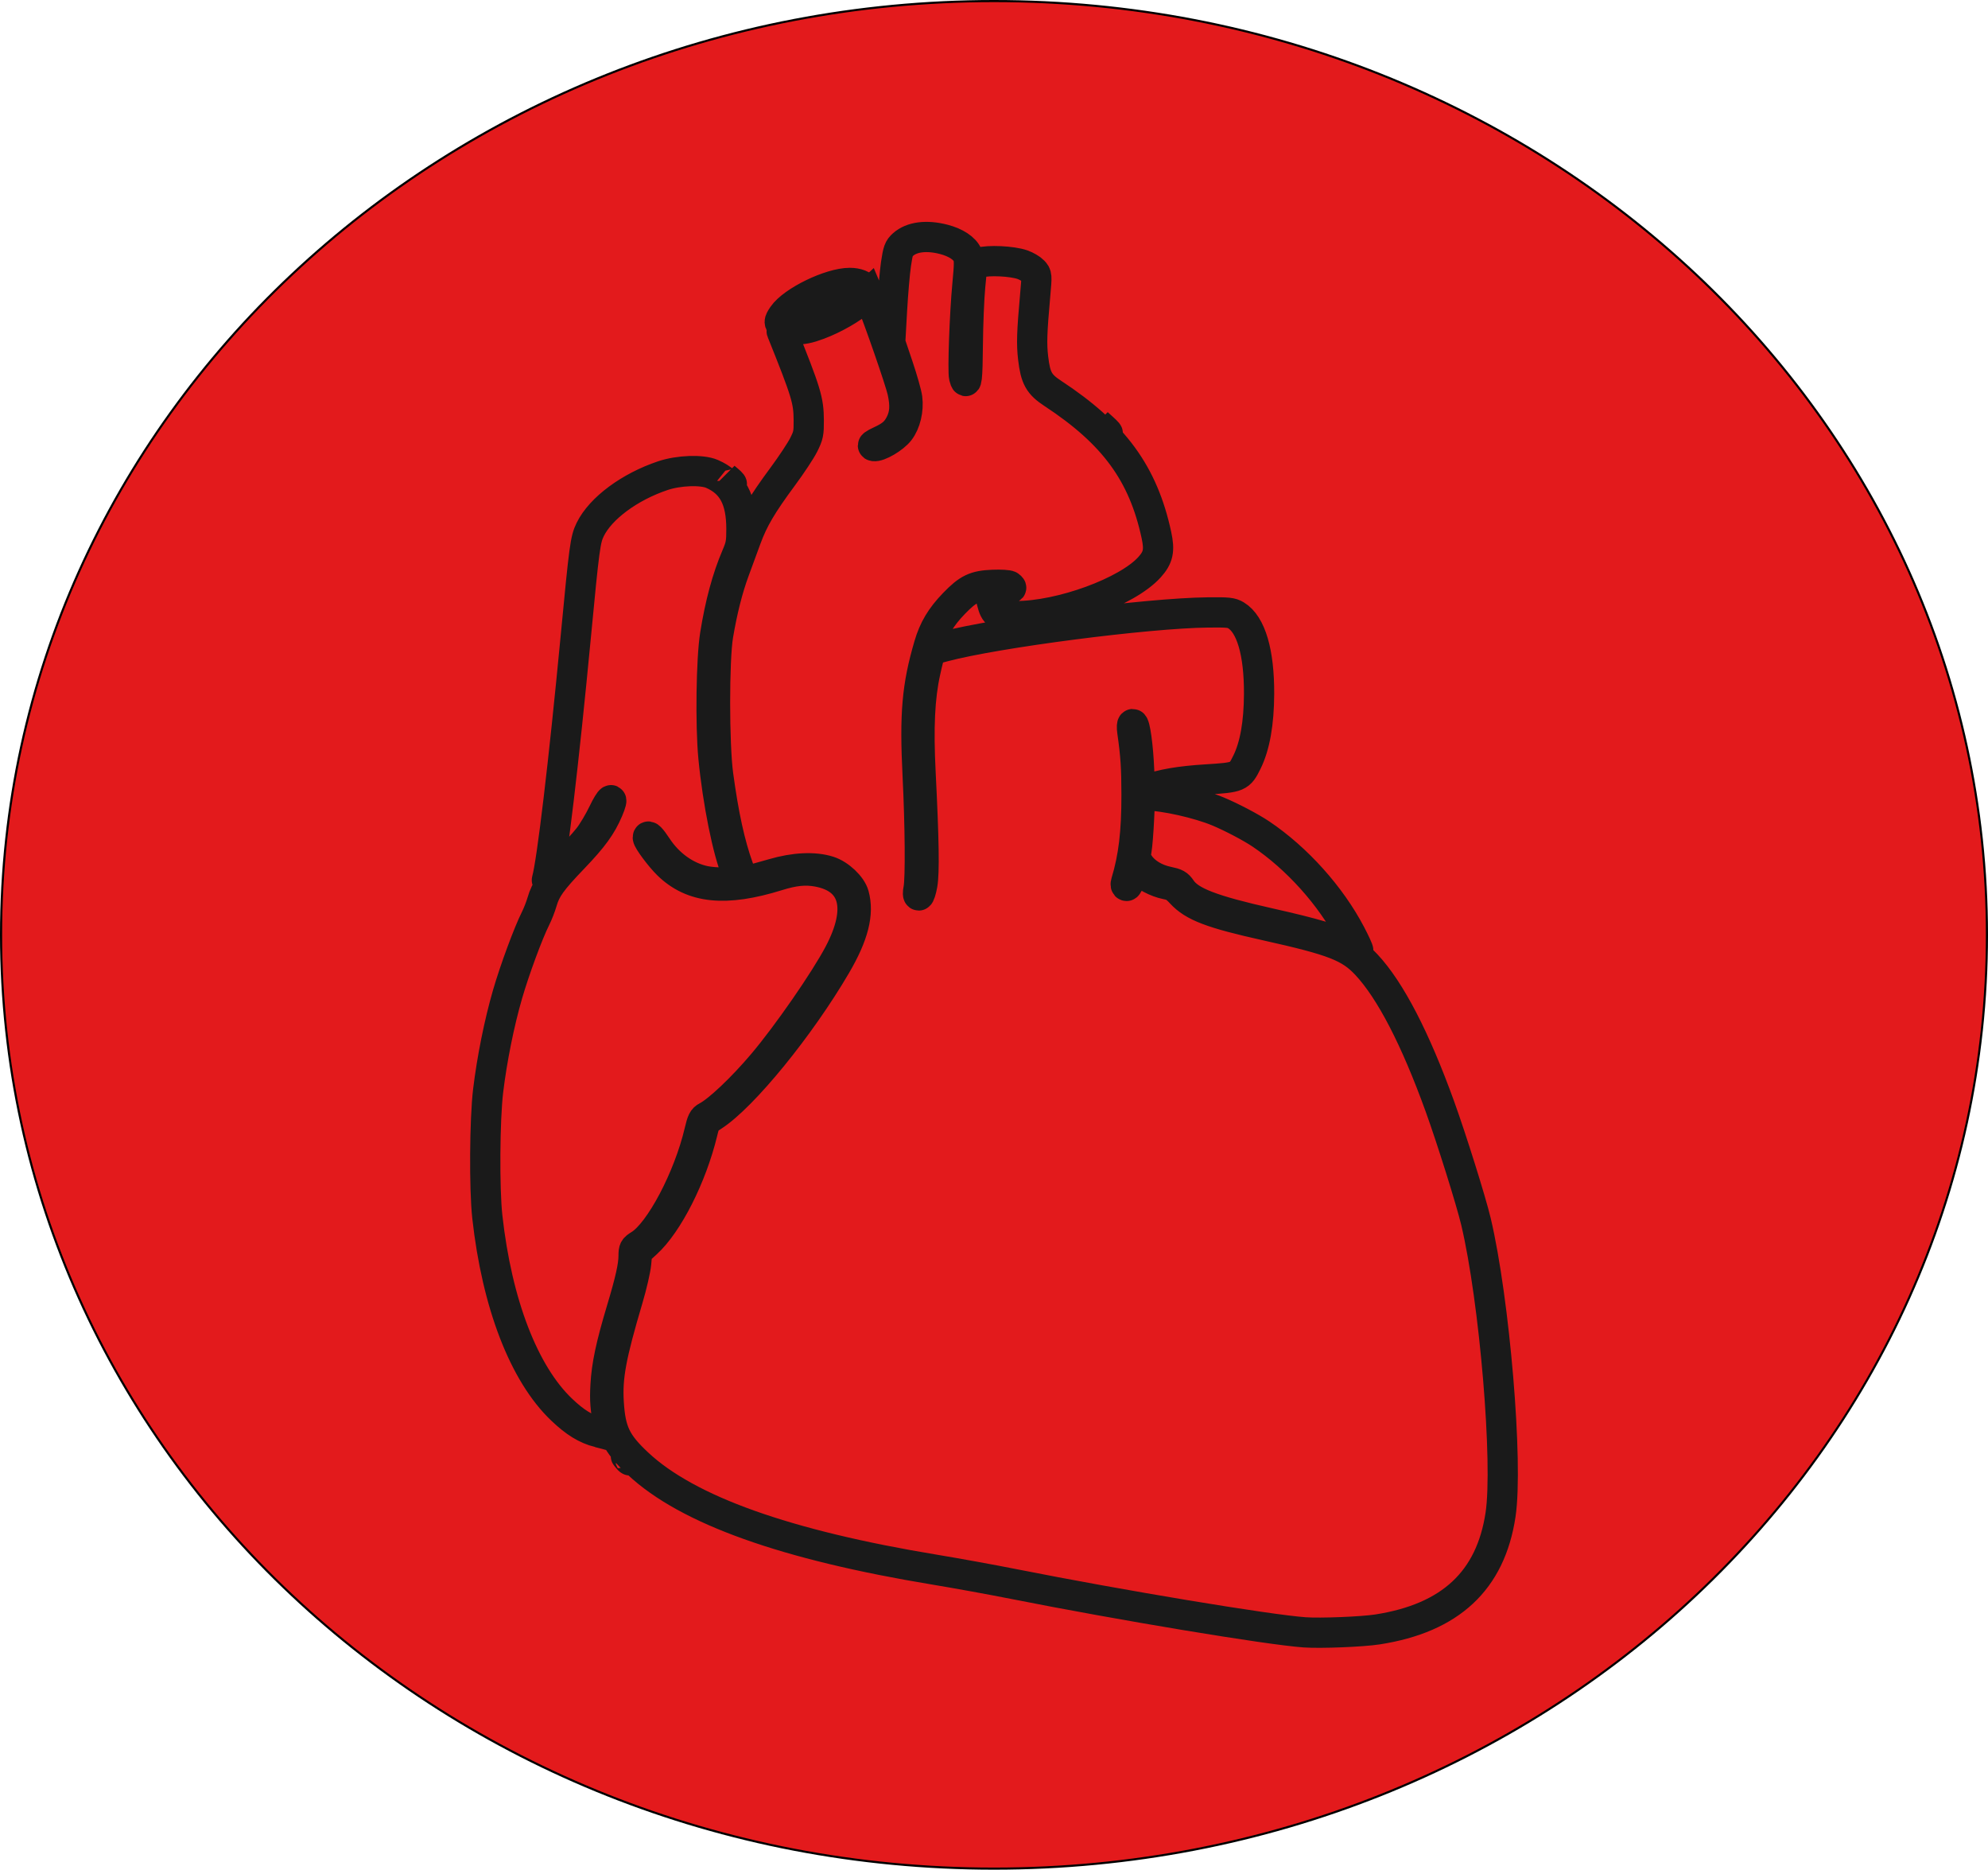
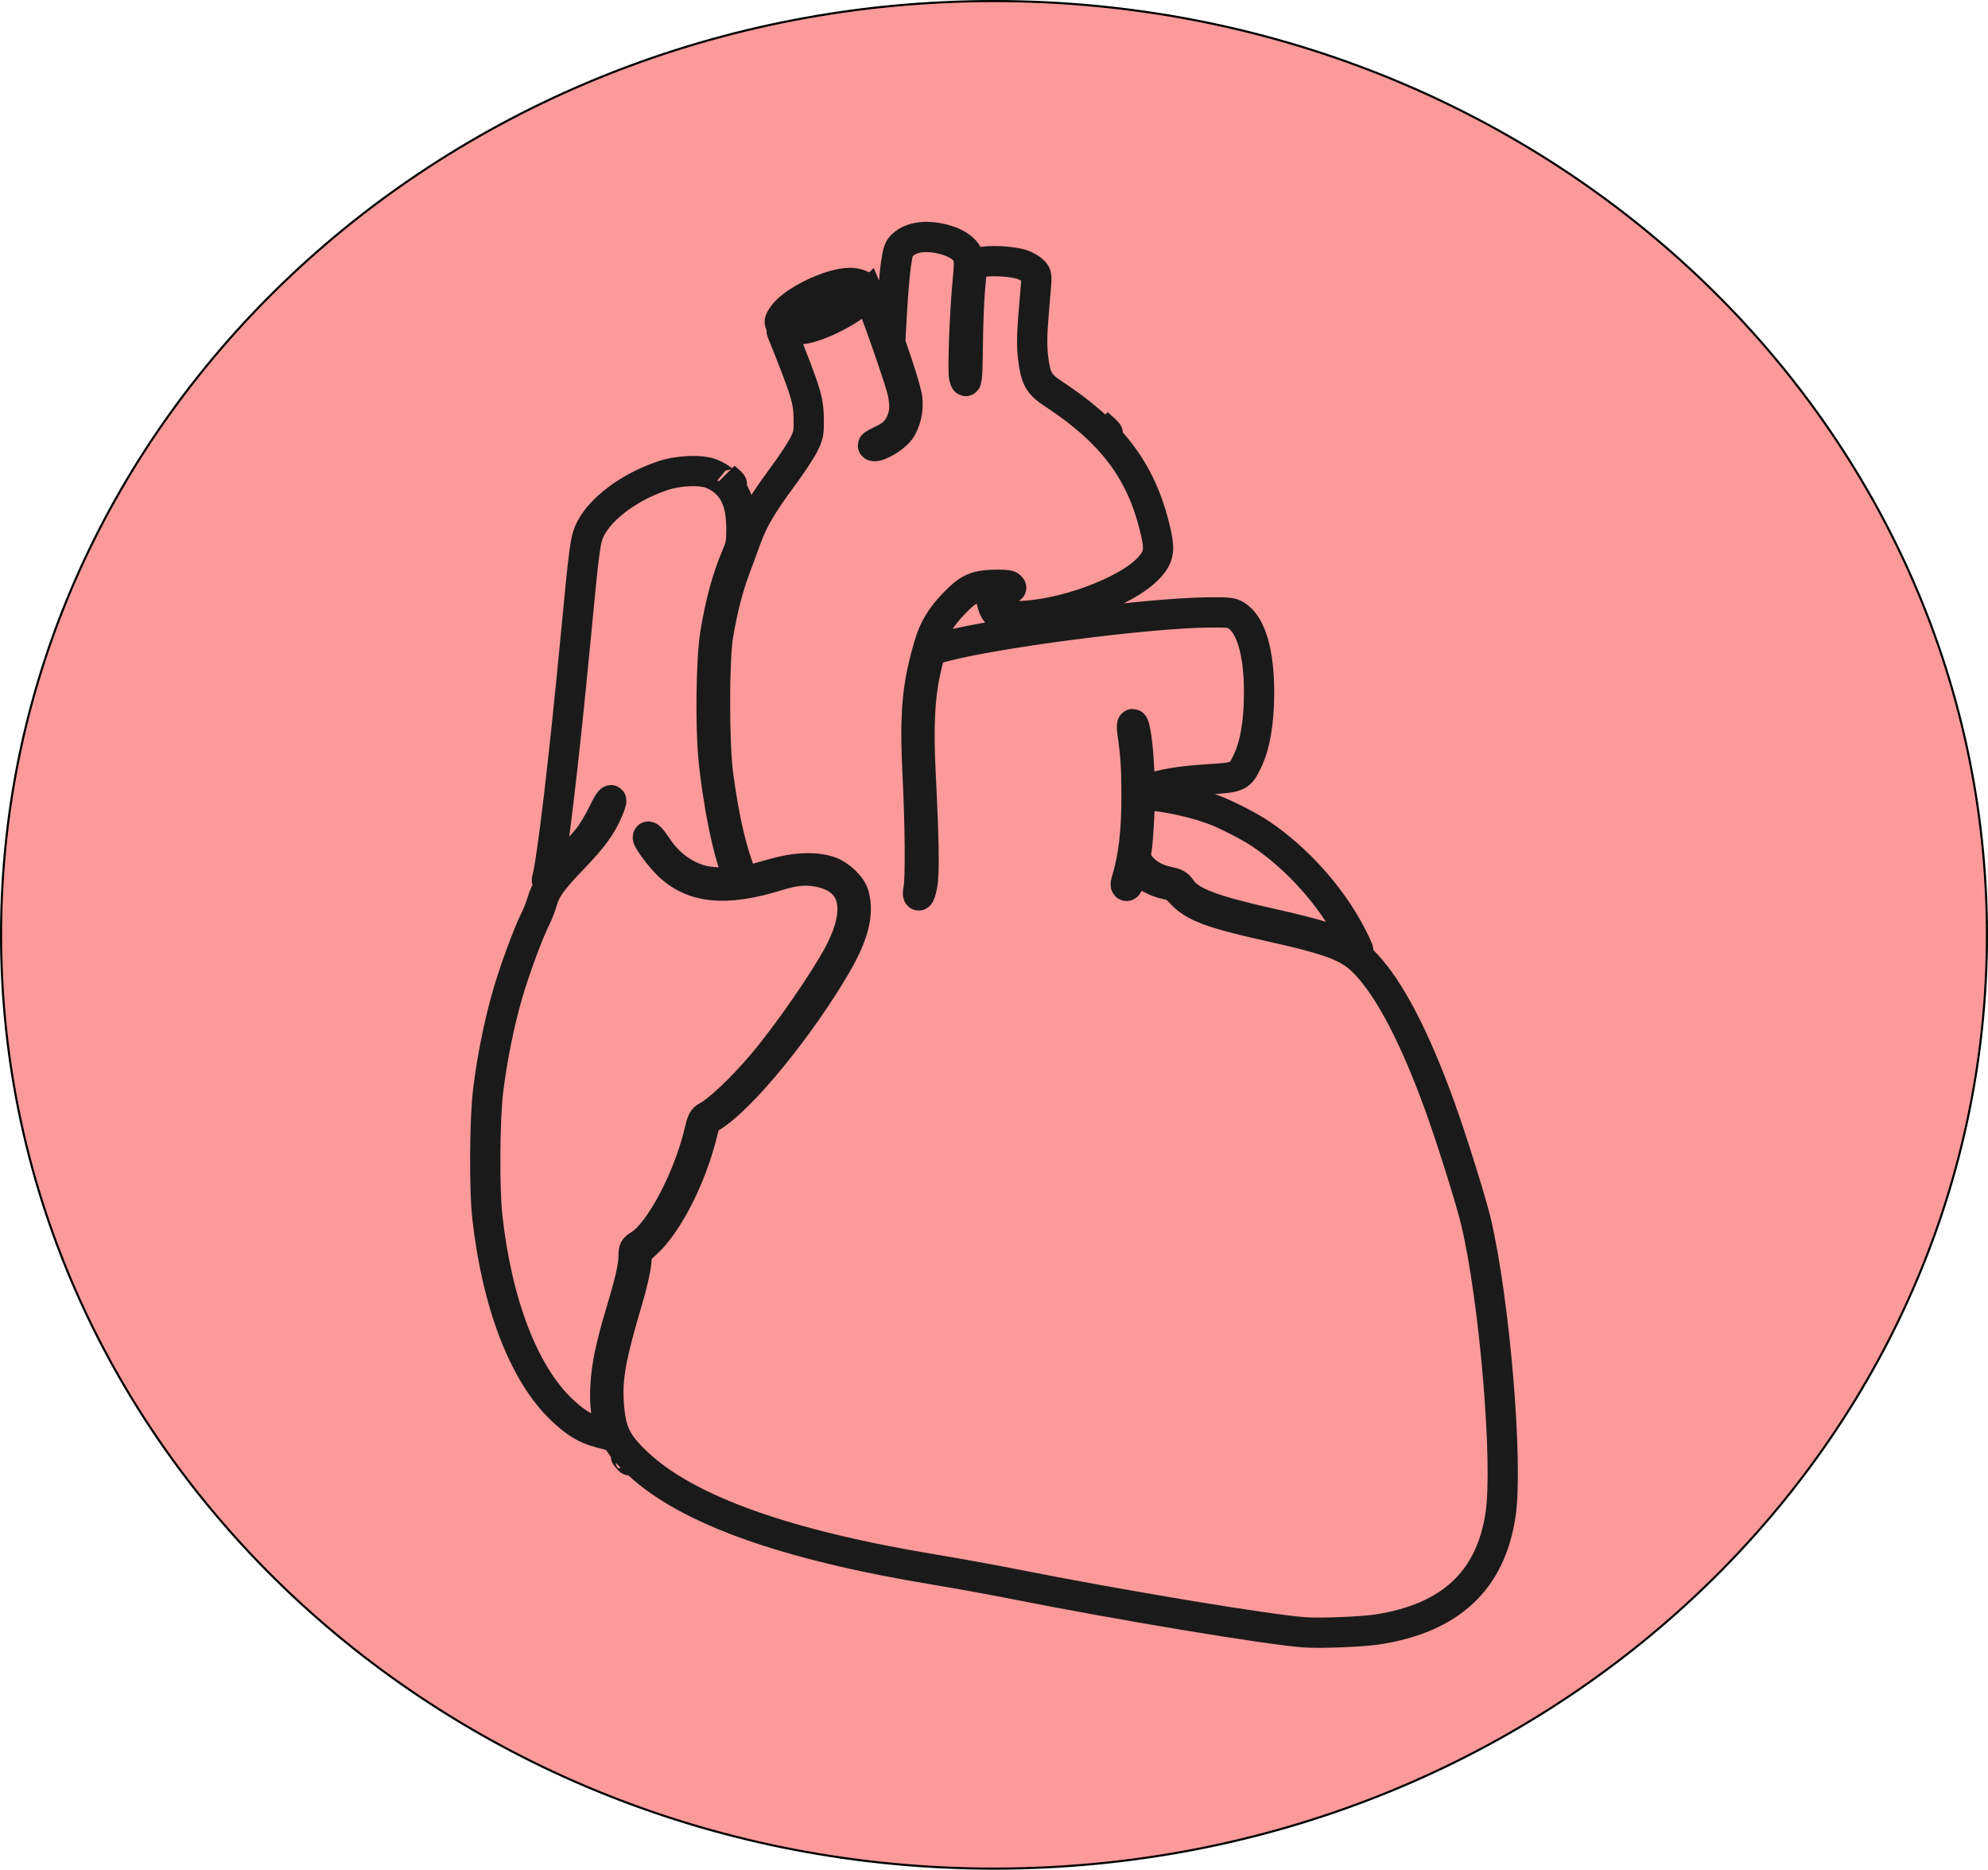
<svg xmlns="http://www.w3.org/2000/svg" width="278.271mm" height="261.643mm" viewBox="0 0 986.001 927.083" id="svg8260" version="1.1">
  <defs id="defs8262" />
  <g id="layer1" transform="translate(807.2862,268.3222)">
-     <g id="g4770" transform="translate(-2828.571,-548.5714)">
-       <ellipse ry="463.016" rx="492.474" cy="743.791" cx="2514.286" id="path4687-84" style="color:#000000;clip-rule:nonzero;display:inline;overflow:visible;visibility:visible;opacity:1;isolation:auto;mix-blend-mode:normal;color-interpolation:sRGB;color-interpolation-filters:linearRGB;solid-color:#000000;solid-opacity:1;fill:#e31a1c;fill-opacity:1;fill-rule:nonzero;stroke:#000000;stroke-width:1.052;stroke-linecap:butt;stroke-linejoin:miter;stroke-miterlimit:1;stroke-dasharray:none;stroke-dashoffset:0;stroke-opacity:1;color-rendering:auto;image-rendering:auto;shape-rendering:auto;text-rendering:auto;enable-background:accumulate" />
-       <path style="fill:none;stroke:#1a1a1a;stroke-width:15;stroke-miterlimit:4;stroke-dasharray:none" d="m 2668.335,1089.642 c -18.172,-1.298 -91.006,-13.393 -144.383,-23.978 -10.819,-2.145 -28.345,-5.331 -38.948,-7.08 -74.054,-12.213 -122.635,-29.55 -147.269,-52.556 -10.906,-10.185 -13.67,-15.959 -14.547,-30.384 -0.773,-12.72 1.16,-23.132 9.533,-51.365 1.961,-6.613 3.797,-14.58 4.079,-17.704 l 0.513,-5.68 4.59,-4.183 c 10.713,-9.764 22.475,-33.025 27.777,-54.933 1.3,-5.371 1.53,-5.723 5.349,-8.198 14.881,-9.643 43.126,-44.29 60.902,-74.708 8.699,-14.886 11.442,-25.676 8.875,-34.92 -1.234,-4.445 -7.151,-10.033 -12.413,-11.722 -7.18,-2.305 -17.055,-1.848 -27.715,1.281 -4.938,1.45 -10.27,2.875 -11.848,3.168 l -2.869,0.532 -2.421,-6.691 c -4.212,-11.64 -7.384,-26.141 -10.076,-46.067 -2.043,-15.121 -2.055,-57.173 -0.019,-69.241 2.065,-12.239 4.79,-23.022 8.053,-31.866 1.597,-4.328 4.232,-11.5 5.857,-15.939 3.522,-9.622 7.743,-16.796 18.209,-30.95 4.29,-5.802 8.945,-12.845 10.344,-15.65 2.318,-4.649 2.539,-5.728 2.499,-12.196 -0.062,-9.915 -1.222,-13.722 -13.425,-44.076 -0.193,-0.481 2.06,-0.815 5.79,-0.86 4.755,-0.057 7.522,-0.603 12.505,-2.469 7.817,-2.927 16.759,-8.061 21.253,-12.203 l 3.352,-3.09 1.267,3.016 c 3.806,9.059 14.56,40.082 15.732,45.386 1.537,6.95 1.224,11.53 -1.096,16.055 -2.058,4.013 -4.367,6.008 -9.929,8.579 -3.23,1.493 -4.254,2.276 -3.247,2.482 2.495,0.51 10.065,-3.935 12.795,-7.514 3.044,-3.99 4.57,-10.426 3.841,-16.191 -0.284,-2.243 -2.301,-9.371 -4.482,-15.839 l -3.966,-11.76 0.885,-15.779 c 0.487,-8.678 1.388,-19.141 2.002,-23.25 0.99,-6.623 1.386,-7.712 3.488,-9.59 4.309,-3.85 11.652,-4.787 20.19,-2.575 5.987,1.551 10.419,4.476 11.803,7.79 0.93,2.226 0.921,4.368 -0.061,14.701 -1.371,14.426 -2.394,42.827 -1.65,45.791 1.241,4.944 1.688,1.017 1.843,-16.193 0.091,-10.06 0.622,-23.056 1.18,-28.88 l 1.015,-10.589 3.541,-1.074 c 4.438,-1.346 16.196,-0.795 21.341,1 2.001,0.698 4.447,2.131 5.437,3.184 1.786,1.901 1.792,1.99 0.9,11.959 -1.652,18.462 -1.836,24.16 -1.01,31.186 1.17,9.948 2.873,13.001 9.782,17.536 30.296,19.887 44.807,39.729 51.361,70.229 1.654,7.698 0.916,11.114 -3.443,15.939 -11.029,12.208 -44.027,24.28 -66.272,24.245 -9.093,-0.014 -10.302,-0.733 -11.922,-7.086 -0.715,-2.804 -1.335,-5.533 -1.377,-6.066 -0.12,-1.503 3.3,-1.996 6.978,-1.006 3.478,0.937 5.14,0.483 3.151,-0.86 -0.639,-0.431 -4.331,-0.654 -8.239,-0.496 -8.897,0.358 -12.266,1.971 -19.277,9.228 -6.482,6.709 -10.006,12.606 -12.389,20.728 -5.964,20.332 -7.153,33.996 -5.626,64.647 1.23,24.682 1.436,51.003 0.439,56.061 -0.422,2.139 -0.377,3.344 0.125,3.344 0.431,0 1.215,-2.408 1.741,-5.351 1.063,-5.946 0.809,-22.004 -0.876,-55.515 -1.132,-22.513 -0.423,-37.446 2.38,-50.076 2.411,-10.867 2.197,-10.579 9.231,-12.446 26.12,-6.935 100.954,-16.621 130.868,-16.939 10.1,-0.107 11.704,0.057 13.979,1.433 7.45,4.505 11.533,18.407 11.444,38.968 -0.063,14.503 -2.073,25.826 -6.002,33.806 -3.655,7.423 -4.082,7.605 -20.208,8.61 -13.068,0.815 -21.92,2.33 -29.589,5.066 l -3.23,1.152 -0.456,-10.744 c -0.509,-11.989 -2.021,-22.94 -3.167,-22.94 -0.449,0 -0.536,1.511 -0.218,3.737 1.659,11.596 2.073,17.787 2.091,31.276 0.024,18.719 -1.462,31.133 -5.206,43.472 -0.326,1.073 -0.203,1.77 0.311,1.77 0.799,0 3.269,-6.944 3.269,-9.191 0,-1.562 0.695,-1.267 2.74,1.163 2.493,2.962 8.805,6.298 13.66,7.218 3.251,0.616 4.583,1.416 7.33,4.396 6.098,6.616 15.037,10.012 42.363,16.094 33.335,7.42 41.274,10.524 49.556,19.378 11.873,12.692 24.233,36.54 36.441,70.311 5.814,16.084 15.456,46.839 17.872,57.007 9.261,38.981 16.05,119.879 12.202,145.405 -4.928,32.694 -24.833,51.258 -60.993,56.884 -7.59,1.181 -28.308,2.008 -36.194,1.445 z m -336.075,-86.656 c -0.979,-1.248 -0.951,-1.276 0.297,-0.297 1.311,1.028 1.728,1.674 1.08,1.674 -0.163,0 -0.783,-0.62 -1.377,-1.377 z m -13.98,-12.457 c -6.573,-1.768 -11.71,-4.92 -18.421,-11.303 -18.716,-17.803 -32.103,-52.524 -36.875,-95.641 -1.54,-13.916 -1.313,-48.28 0.414,-62.553 1.897,-15.679 5.489,-33.518 9.623,-47.791 3.491,-12.053 10.275,-30.408 13.909,-37.632 1.074,-2.135 2.515,-5.829 3.202,-8.209 1.836,-6.36 4.734,-10.395 15.606,-21.726 9.695,-10.104 13.825,-15.798 17.173,-23.672 3.13,-7.362 1.153,-6.291 -2.495,1.351 -1.959,4.103 -5.194,9.542 -7.19,12.086 -4.823,6.149 -21.201,22.87 -20.699,21.133 2.468,-8.55 8.435,-58.717 14.248,-119.784 4.34,-45.595 4.796,-48.991 7.246,-53.995 5.147,-10.511 19.506,-21.147 36.043,-26.697 7.875,-2.643 19.33,-3.051 24.349,-0.867 10.184,4.431 14.599,12.695 14.599,27.328 0,6.817 -0.267,8.268 -2.473,13.43 -4.635,10.846 -8.069,23.532 -10.557,38.993 -1.931,11.997 -2.387,44.796 -0.847,60.82 2.106,21.902 7.136,46.901 11.454,56.919 0.903,2.095 1.442,4.131 1.199,4.524 -0.622,1.006 -12.03,0.892 -17.031,-0.17 -9.246,-1.963 -17.838,-8.106 -23.603,-16.876 -2.895,-4.403 -4.564,-6.095 -4.564,-4.625 0,1.376 6.051,9.512 9.869,13.27 12.154,11.961 28.639,13.656 54.506,5.603 8.142,-2.535 13.722,-3.098 19.787,-1.999 18.566,3.367 22.474,18.275 10.661,40.665 -7.027,13.319 -25.663,40.213 -37.823,54.582 -10.285,12.154 -22.107,23.333 -27.772,26.263 -1.824,0.943 -2.382,2.071 -3.602,7.276 -5.41,23.089 -19.653,50.073 -29.697,56.261 -2.743,1.69 -2.97,2.108 -2.99,5.515 -0.029,5.041 -1.633,12.211 -5.952,26.607 -5.299,17.662 -7.408,27.572 -7.953,37.374 -0.437,7.857 -0.184,11.005 1.758,21.834 0.594,3.31 0.715,3.27 -5.102,1.705 z m 371.693,-240.886 c -6.625,-3.601 -16.669,-6.594 -38.863,-11.58 -28.949,-6.504 -39.73,-10.667 -43.991,-16.984 -1.539,-2.282 -2.536,-2.833 -6.645,-3.671 -6.005,-1.225 -11.294,-4.422 -14.089,-8.516 -1.952,-2.859 -2.075,-3.467 -1.428,-7.063 0.389,-2.164 0.952,-9.157 1.251,-15.54 l 0.543,-11.606 3.222,0.008 c 8.563,0.013 25.711,3.852 35.481,7.944 6.756,2.83 16.326,7.865 21.244,11.179 17.878,12.043 34.569,30.633 44.48,49.539 2.216,4.228 3.914,7.951 3.773,8.273 -0.141,0.322 -2.381,-0.569 -4.978,-1.981 z m -307.724,-230.948 -1.499,-1.77 1.77,1.499 c 1.664,1.409 2.128,2.042 1.499,2.042 -0.149,0 -0.946,-0.797 -1.77,-1.77 z m 185.716,-25.965 -2.311,-2.557 2.557,2.311 c 2.384,2.154 2.919,2.803 2.311,2.803 -0.135,0 -1.286,-1.151 -2.557,-2.557 z m -158.299,-51.121 c -2.199,-1.061 -2.213,-1.837 -0.087,-4.939 4.874,-7.113 23.433,-16.132 33.196,-16.132 3.63,0 6.733,1.213 7.374,2.882 0.785,2.046 -6.342,8.097 -14.445,12.265 -11.674,6.004 -21.321,8.199 -26.038,5.924 z" id="path4431" />
+     <g id="g4770" transform="translate(-2828.571,-548.5714)" style="fill:#fb9a99">
+       <ellipse ry="463.016" rx="492.474" cy="743.791" cx="2514.286" id="path4687-84" style="color:#000000;clip-rule:nonzero;display:inline;overflow:visible;visibility:visible;opacity:1;isolation:auto;mix-blend-mode:normal;color-interpolation:sRGB;color-interpolation-filters:linearRGB;solid-color:#000000;solid-opacity:1;fill:#fb9a99;fill-opacity:1;fill-rule:nonzero;stroke:#000000;stroke-width:1.052;stroke-linecap:butt;stroke-linejoin:miter;stroke-miterlimit:1;stroke-dasharray:none;stroke-dashoffset:0;stroke-opacity:1;color-rendering:auto;image-rendering:auto;shape-rendering:auto;text-rendering:auto;enable-background:accumulate" />
+       <path style="fill:#fb9a99;stroke:#1a1a1a;stroke-width:15;stroke-miterlimit:4;stroke-dasharray:none" d="m 2668.335,1089.642 c -18.172,-1.298 -91.006,-13.393 -144.383,-23.978 -10.819,-2.145 -28.345,-5.331 -38.948,-7.08 -74.054,-12.213 -122.635,-29.55 -147.269,-52.556 -10.906,-10.185 -13.67,-15.959 -14.547,-30.384 -0.773,-12.72 1.16,-23.132 9.533,-51.365 1.961,-6.613 3.797,-14.58 4.079,-17.704 l 0.513,-5.68 4.59,-4.183 c 10.713,-9.764 22.475,-33.025 27.777,-54.933 1.3,-5.371 1.53,-5.723 5.349,-8.198 14.881,-9.643 43.126,-44.29 60.902,-74.708 8.699,-14.886 11.442,-25.676 8.875,-34.92 -1.234,-4.445 -7.151,-10.033 -12.413,-11.722 -7.18,-2.305 -17.055,-1.848 -27.715,1.281 -4.938,1.45 -10.27,2.875 -11.848,3.168 l -2.869,0.532 -2.421,-6.691 c -4.212,-11.64 -7.384,-26.141 -10.076,-46.067 -2.043,-15.121 -2.055,-57.173 -0.019,-69.241 2.065,-12.239 4.79,-23.022 8.053,-31.866 1.597,-4.328 4.232,-11.5 5.857,-15.939 3.522,-9.622 7.743,-16.796 18.209,-30.95 4.29,-5.802 8.945,-12.845 10.344,-15.65 2.318,-4.649 2.539,-5.728 2.499,-12.196 -0.062,-9.915 -1.222,-13.722 -13.425,-44.076 -0.193,-0.481 2.06,-0.815 5.79,-0.86 4.755,-0.057 7.522,-0.603 12.505,-2.469 7.817,-2.927 16.759,-8.061 21.253,-12.203 l 3.352,-3.09 1.267,3.016 c 3.806,9.059 14.56,40.082 15.732,45.386 1.537,6.95 1.224,11.53 -1.096,16.055 -2.058,4.013 -4.367,6.008 -9.929,8.579 -3.23,1.493 -4.254,2.276 -3.247,2.482 2.495,0.51 10.065,-3.935 12.795,-7.514 3.044,-3.99 4.57,-10.426 3.841,-16.191 -0.284,-2.243 -2.301,-9.371 -4.482,-15.839 l -3.966,-11.76 0.885,-15.779 c 0.487,-8.678 1.388,-19.141 2.002,-23.25 0.99,-6.623 1.386,-7.712 3.488,-9.59 4.309,-3.85 11.652,-4.787 20.19,-2.575 5.987,1.551 10.419,4.476 11.803,7.79 0.93,2.226 0.921,4.368 -0.061,14.701 -1.371,14.426 -2.394,42.827 -1.65,45.791 1.241,4.944 1.688,1.017 1.843,-16.193 0.091,-10.06 0.622,-23.056 1.18,-28.88 l 1.015,-10.589 3.541,-1.074 c 4.438,-1.346 16.196,-0.795 21.341,1 2.001,0.698 4.447,2.131 5.437,3.184 1.786,1.901 1.792,1.99 0.9,11.959 -1.652,18.462 -1.836,24.16 -1.01,31.186 1.17,9.948 2.873,13.001 9.782,17.536 30.296,19.887 44.807,39.729 51.361,70.229 1.654,7.698 0.916,11.114 -3.443,15.939 -11.029,12.208 -44.027,24.28 -66.272,24.245 -9.093,-0.014 -10.302,-0.733 -11.922,-7.086 -0.715,-2.804 -1.335,-5.533 -1.377,-6.066 -0.12,-1.503 3.3,-1.996 6.978,-1.006 3.478,0.937 5.14,0.483 3.151,-0.86 -0.639,-0.431 -4.331,-0.654 -8.239,-0.496 -8.897,0.358 -12.266,1.971 -19.277,9.228 -6.482,6.709 -10.006,12.606 -12.389,20.728 -5.964,20.332 -7.153,33.996 -5.626,64.647 1.23,24.682 1.436,51.003 0.439,56.061 -0.422,2.139 -0.377,3.344 0.125,3.344 0.431,0 1.215,-2.408 1.741,-5.351 1.063,-5.946 0.809,-22.004 -0.876,-55.515 -1.132,-22.513 -0.423,-37.446 2.38,-50.076 2.411,-10.867 2.197,-10.579 9.231,-12.446 26.12,-6.935 100.954,-16.621 130.868,-16.939 10.1,-0.107 11.704,0.057 13.979,1.433 7.45,4.505 11.533,18.407 11.444,38.968 -0.063,14.503 -2.073,25.826 -6.002,33.806 -3.655,7.423 -4.082,7.605 -20.208,8.61 -13.068,0.815 -21.92,2.33 -29.589,5.066 l -3.23,1.152 -0.456,-10.744 c -0.509,-11.989 -2.021,-22.94 -3.167,-22.94 -0.449,0 -0.536,1.511 -0.218,3.737 1.659,11.596 2.073,17.787 2.091,31.276 0.024,18.719 -1.462,31.133 -5.206,43.472 -0.326,1.073 -0.203,1.77 0.311,1.77 0.799,0 3.269,-6.944 3.269,-9.191 0,-1.562 0.695,-1.267 2.74,1.163 2.493,2.962 8.805,6.298 13.66,7.218 3.251,0.616 4.583,1.416 7.33,4.396 6.098,6.616 15.037,10.012 42.363,16.094 33.335,7.42 41.274,10.524 49.556,19.378 11.873,12.692 24.233,36.54 36.441,70.311 5.814,16.084 15.456,46.839 17.872,57.007 9.261,38.981 16.05,119.879 12.202,145.405 -4.928,32.694 -24.833,51.258 -60.993,56.884 -7.59,1.181 -28.308,2.008 -36.194,1.445 z m -336.075,-86.656 c -0.979,-1.248 -0.951,-1.276 0.297,-0.297 1.311,1.028 1.728,1.674 1.08,1.674 -0.163,0 -0.783,-0.62 -1.377,-1.377 z m -13.98,-12.457 c -6.573,-1.768 -11.71,-4.92 -18.421,-11.303 -18.716,-17.803 -32.103,-52.524 -36.875,-95.641 -1.54,-13.916 -1.313,-48.28 0.414,-62.553 1.897,-15.679 5.489,-33.518 9.623,-47.791 3.491,-12.053 10.275,-30.408 13.909,-37.632 1.074,-2.135 2.515,-5.829 3.202,-8.209 1.836,-6.36 4.734,-10.395 15.606,-21.726 9.695,-10.104 13.825,-15.798 17.173,-23.672 3.13,-7.362 1.153,-6.291 -2.495,1.351 -1.959,4.103 -5.194,9.542 -7.19,12.086 -4.823,6.149 -21.201,22.87 -20.699,21.133 2.468,-8.55 8.435,-58.717 14.248,-119.784 4.34,-45.595 4.796,-48.991 7.246,-53.995 5.147,-10.511 19.506,-21.147 36.043,-26.697 7.875,-2.643 19.33,-3.051 24.349,-0.867 10.184,4.431 14.599,12.695 14.599,27.328 0,6.817 -0.267,8.268 -2.473,13.43 -4.635,10.846 -8.069,23.532 -10.557,38.993 -1.931,11.997 -2.387,44.796 -0.847,60.82 2.106,21.902 7.136,46.901 11.454,56.919 0.903,2.095 1.442,4.131 1.199,4.524 -0.622,1.006 -12.03,0.892 -17.031,-0.17 -9.246,-1.963 -17.838,-8.106 -23.603,-16.876 -2.895,-4.403 -4.564,-6.095 -4.564,-4.625 0,1.376 6.051,9.512 9.869,13.27 12.154,11.961 28.639,13.656 54.506,5.603 8.142,-2.535 13.722,-3.098 19.787,-1.999 18.566,3.367 22.474,18.275 10.661,40.665 -7.027,13.319 -25.663,40.213 -37.823,54.582 -10.285,12.154 -22.107,23.333 -27.772,26.263 -1.824,0.943 -2.382,2.071 -3.602,7.276 -5.41,23.089 -19.653,50.073 -29.697,56.261 -2.743,1.69 -2.97,2.108 -2.99,5.515 -0.029,5.041 -1.633,12.211 -5.952,26.607 -5.299,17.662 -7.408,27.572 -7.953,37.374 -0.437,7.857 -0.184,11.005 1.758,21.834 0.594,3.31 0.715,3.27 -5.102,1.705 z m 371.693,-240.886 c -6.625,-3.601 -16.669,-6.594 -38.863,-11.58 -28.949,-6.504 -39.73,-10.667 -43.991,-16.984 -1.539,-2.282 -2.536,-2.833 -6.645,-3.671 -6.005,-1.225 -11.294,-4.422 -14.089,-8.516 -1.952,-2.859 -2.075,-3.467 -1.428,-7.063 0.389,-2.164 0.952,-9.157 1.251,-15.54 l 0.543,-11.606 3.222,0.008 c 8.563,0.013 25.711,3.852 35.481,7.944 6.756,2.83 16.326,7.865 21.244,11.179 17.878,12.043 34.569,30.633 44.48,49.539 2.216,4.228 3.914,7.951 3.773,8.273 -0.141,0.322 -2.381,-0.569 -4.978,-1.981 z m -307.724,-230.948 -1.499,-1.77 1.77,1.499 c 1.664,1.409 2.128,2.042 1.499,2.042 -0.149,0 -0.946,-0.797 -1.77,-1.77 z m 185.716,-25.965 -2.311,-2.557 2.557,2.311 c 2.384,2.154 2.919,2.803 2.311,2.803 -0.135,0 -1.286,-1.151 -2.557,-2.557 z m -158.299,-51.121 c -2.199,-1.061 -2.213,-1.837 -0.087,-4.939 4.874,-7.113 23.433,-16.132 33.196,-16.132 3.63,0 6.733,1.213 7.374,2.882 0.785,2.046 -6.342,8.097 -14.445,12.265 -11.674,6.004 -21.321,8.199 -26.038,5.924 z" id="path4431" />
    </g>
  </g>
</svg>
